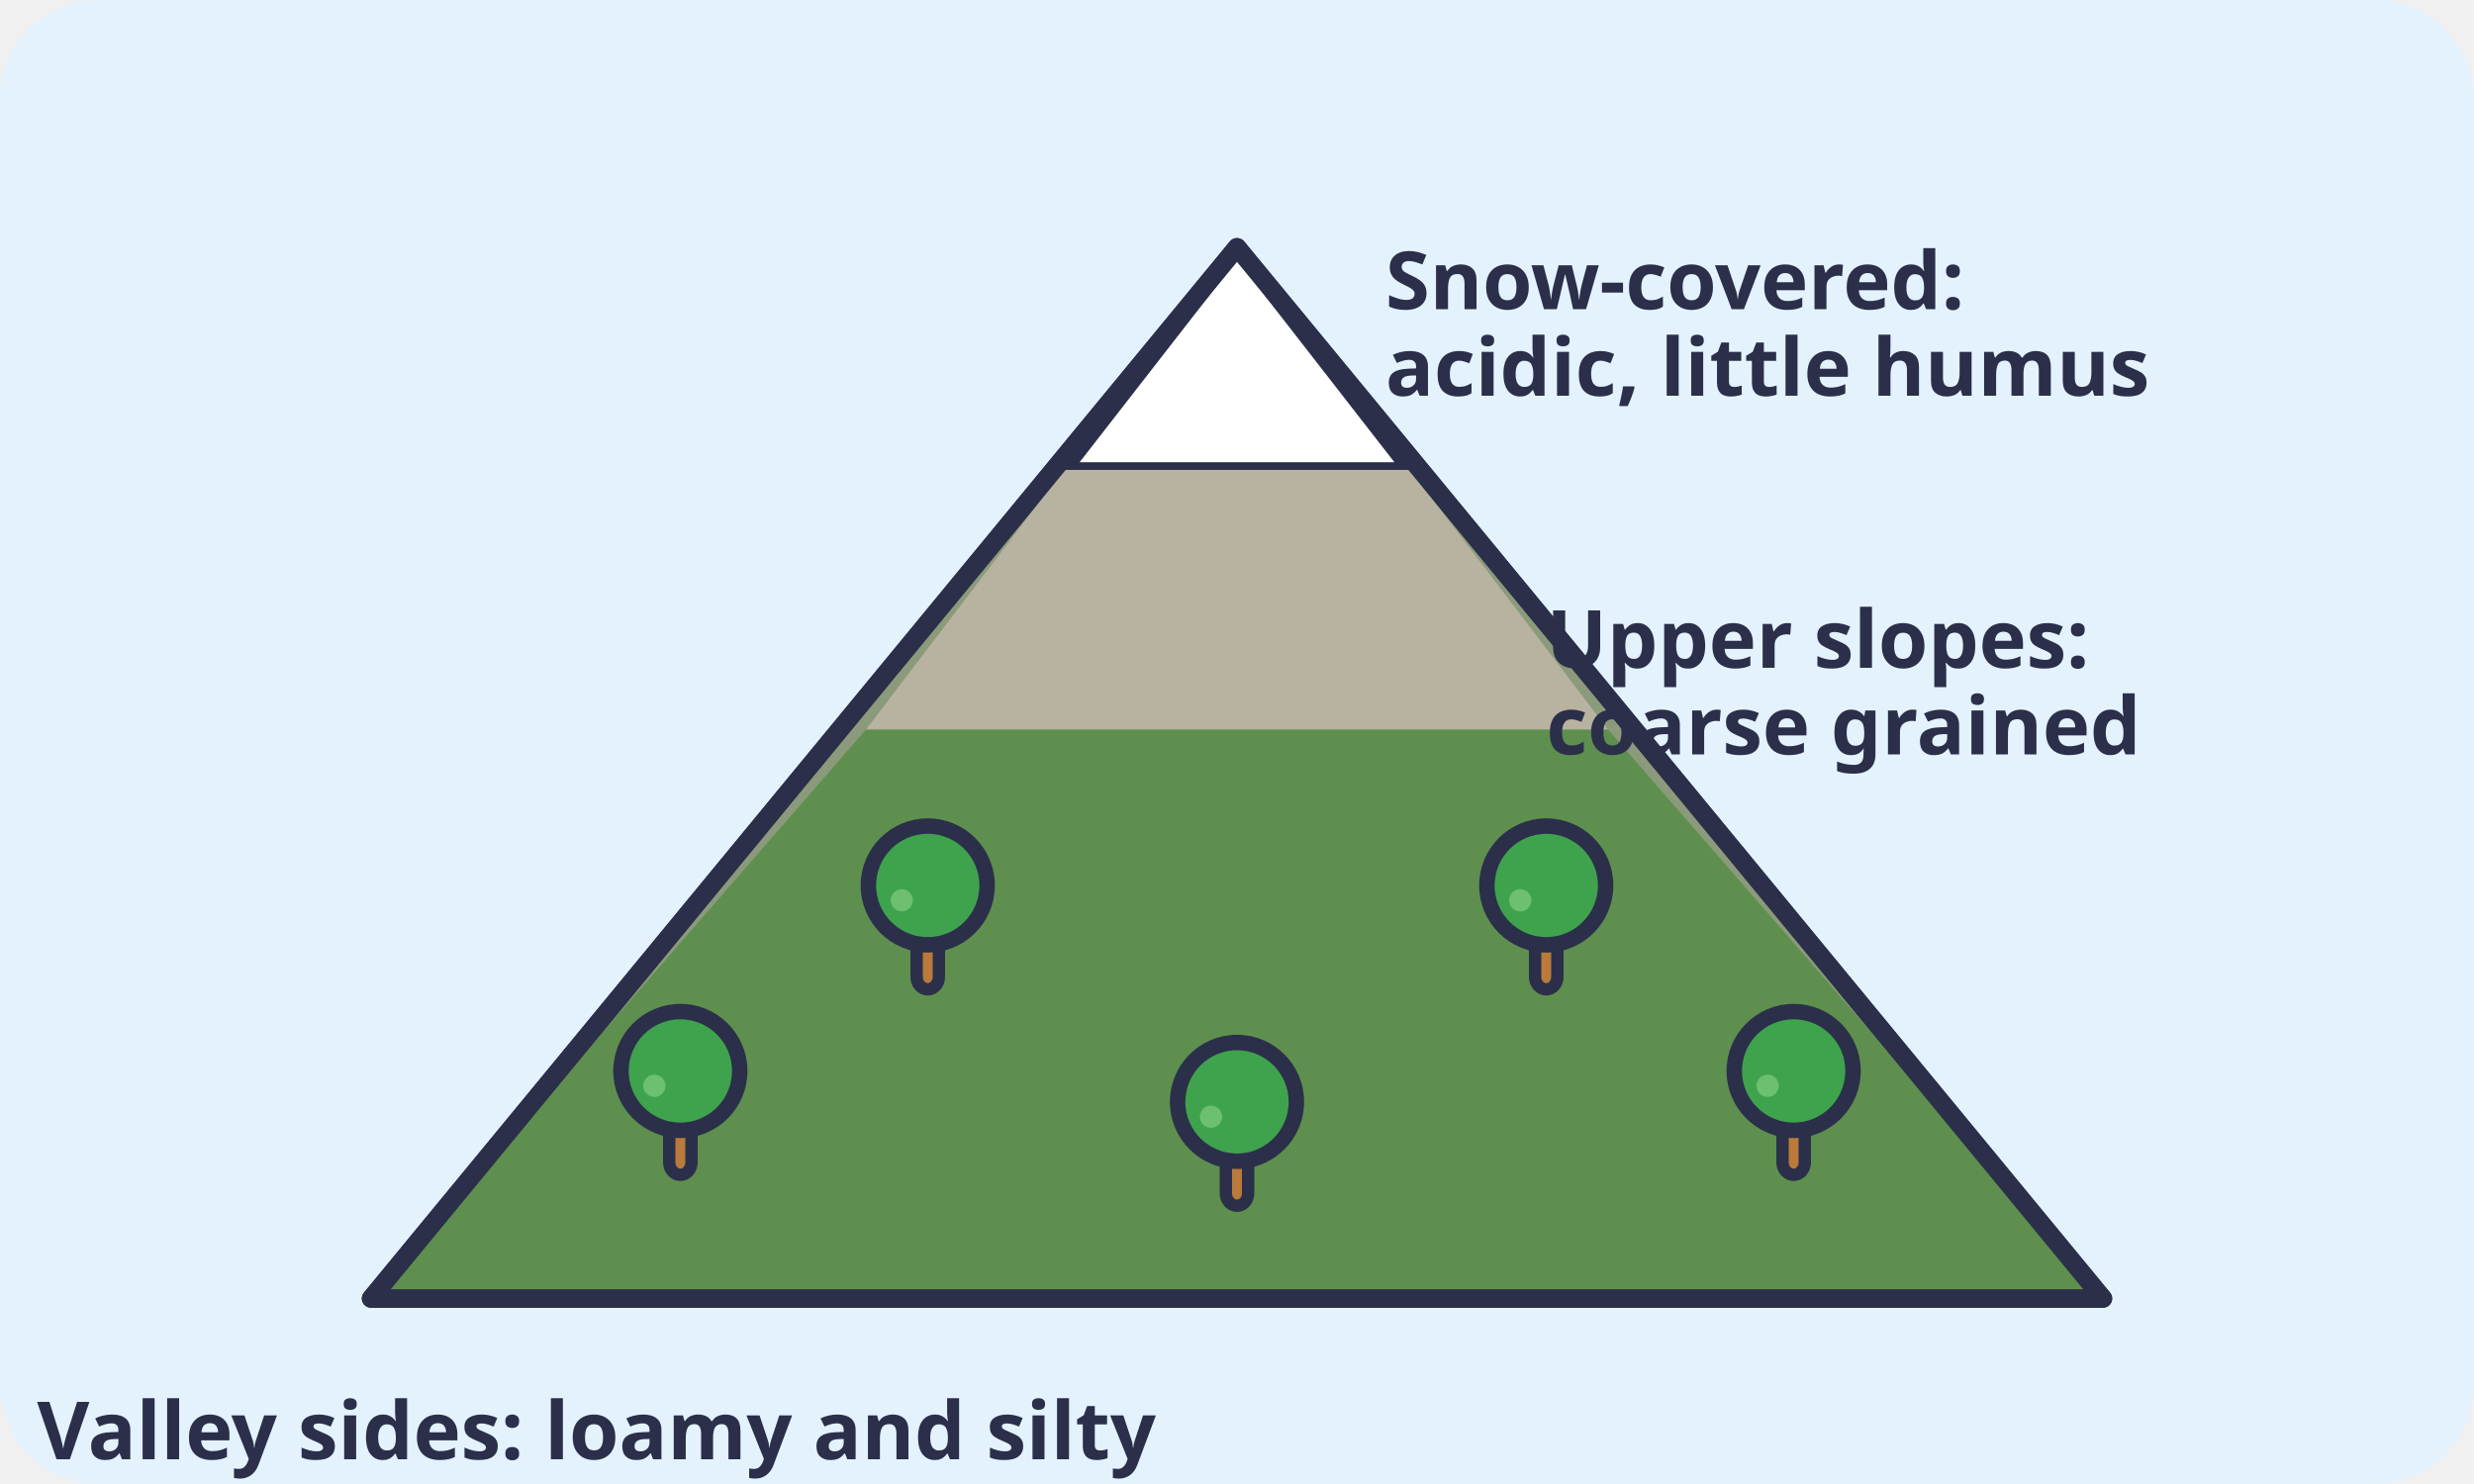
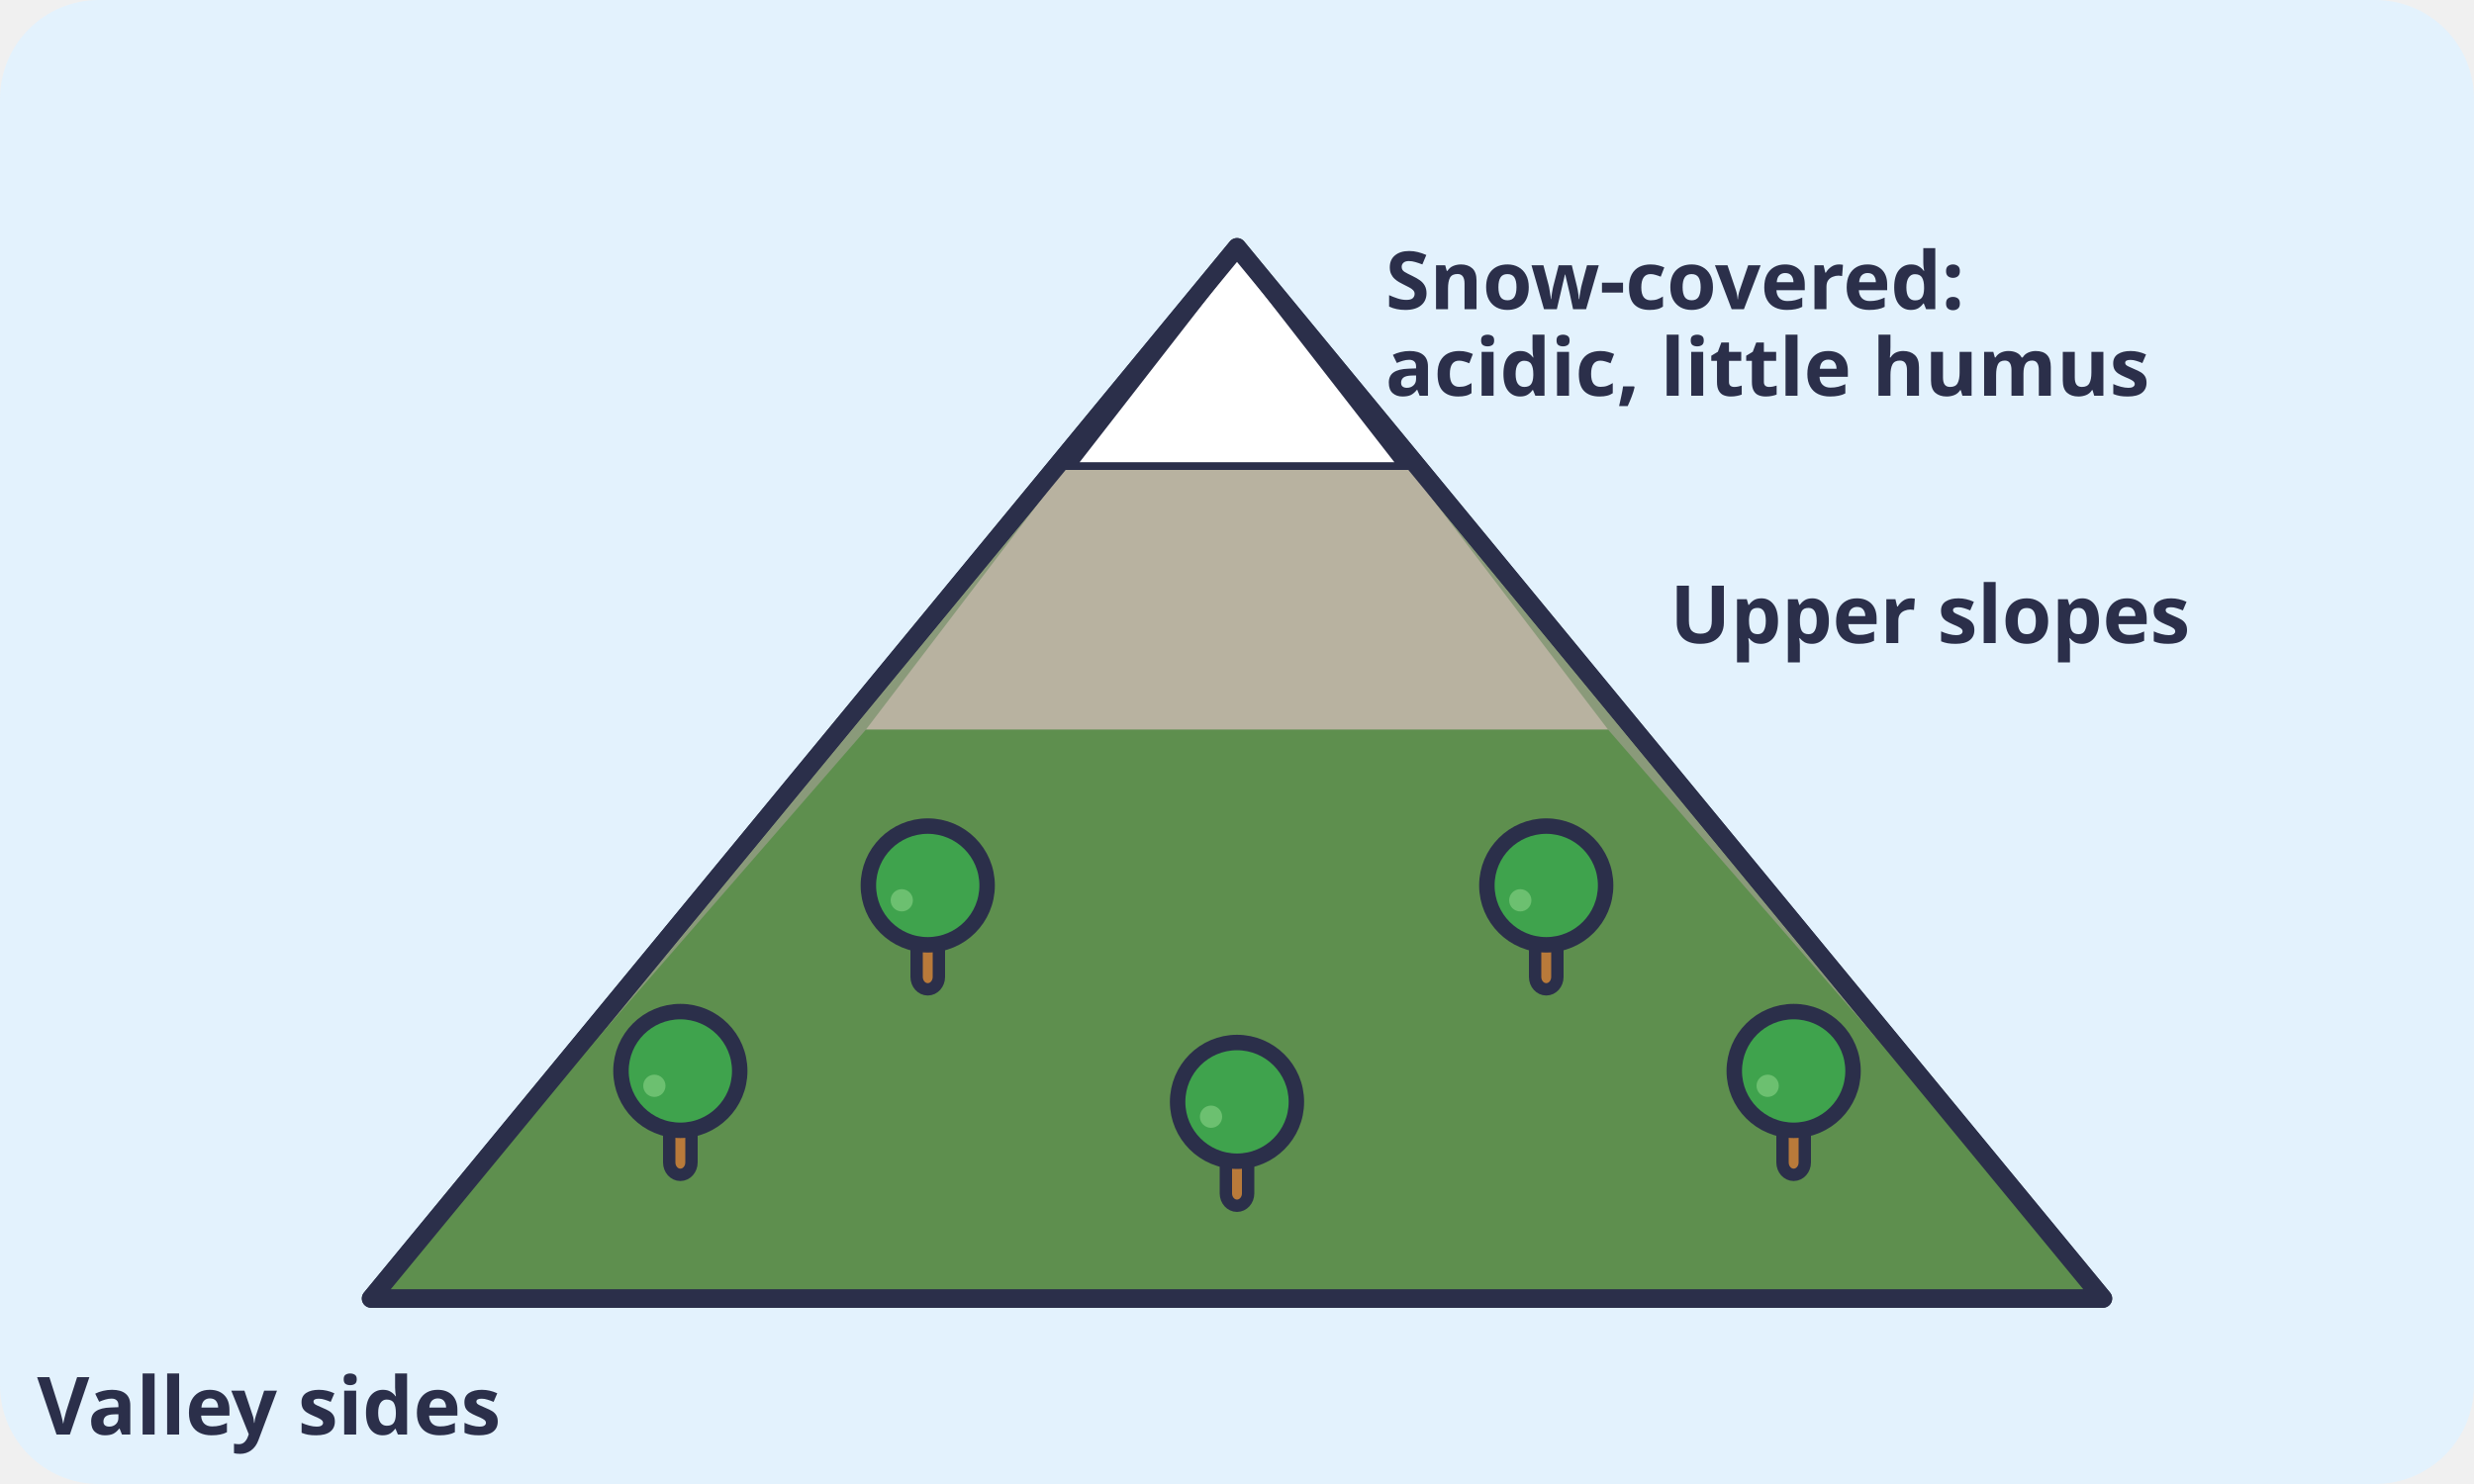
<svg xmlns="http://www.w3.org/2000/svg" viewBox="0 0 400 240" role="img">
  <style>text{font-family:sans-serif;font-weight:700;fill:#2B2F4A;font-size:13px}.h{paint-order:stroke;stroke:#FFF9EE;stroke-width:4px;stroke-linejoin:round}.pu{animation:pu 2.4s ease-in-out infinite}@keyframes pu{0%,100%{opacity:1}50%{opacity:.45}}.bob{animation:bob 2.4s ease-in-out infinite}@keyframes bob{50%{transform:translateY(-4px)}}.spin{transform-box:fill-box;transform-origin:center;animation:spin 4s linear infinite}@keyframes spin{to{transform:rotate(360deg)}}.fall{animation:fall 2s linear infinite}@keyframes fall{0%{transform:translateY(-8px);opacity:0}30%{opacity:1}100%{transform:translateY(26px);opacity:0}}.rise{animation:rise 3s ease-out infinite}@keyframes rise{0%{transform:translateY(8px);opacity:.9}100%{transform:translateY(-22px);opacity:0}}.flow{stroke-dasharray:8 6;animation:flow 1s linear infinite}@keyframes flow{to{stroke-dashoffset:-14}}.sway{transform-box:fill-box;transform-origin:50% 100%;animation:sway 3s ease-in-out infinite}@keyframes sway{50%{transform:rotate(4deg)}}.tilt{transform-box:fill-box;transform-origin:center;animation:tilt 4s ease-in-out infinite}@keyframes tilt{0%,100%{transform:rotate(-4deg)}50%{transform:rotate(4deg)}}.slide{animation:slide 3s ease-in-out infinite}@keyframes slide{50%{transform:translateX(10px)}}@media (prefers-reduced-motion: reduce){*{animation:none!important}}</style>
  <rect width="100%" height="100%" rx="16" fill="#E3F2FD" />
  <polygon points="60,210 200,40 340,210" fill="#8A9A7A" stroke="#2B2F4A" stroke-width="3" stroke-linejoin="round" />
  <polygon points="200,40 172,76 228,76" fill="#FFFFFF" stroke="#2B2F4A" stroke-width="2.5" stroke-linejoin="round" />
  <polygon points="172,76 228,76 260,118 140,118" fill="#B8B2A0" stroke="#2B2F4A" stroke-width="0" stroke-linejoin="round" />
  <polygon points="140,118 260,118 340,210 60,210" fill="#5E8F4E" />
  <line x1="172" y1="76" x2="140" y2="118" stroke="#2B2F4A" stroke-width="0" stroke-linecap="round" />
  <path d="M60 210L200 40L340 210Z" fill="none" stroke="#2B2F4A" stroke-width="3" stroke-linecap="round" stroke-linejoin="round" />
  <rect x="108.2" y="181.6" width="3.6" height="8.4" rx="2" fill="#B97A3A" stroke="#2B2F4A" stroke-width="2" />
  <circle cx="110" cy="173.2" r="9.6" fill="#3FA34D" stroke="#2B2F4A" stroke-width="2.5" />
  <circle cx="105.8" cy="175.6" r="1.8" fill="#6CC070" />
  <rect x="148.2" y="151.6" width="3.6" height="8.4" rx="2" fill="#B97A3A" stroke="#2B2F4A" stroke-width="2" />
  <circle cx="150" cy="143.2" r="9.6" fill="#3FA34D" stroke="#2B2F4A" stroke-width="2.5" />
  <circle cx="145.8" cy="145.6" r="1.8" fill="#6CC070" />
  <rect x="248.2" y="151.6" width="3.6" height="8.4" rx="2" fill="#B97A3A" stroke="#2B2F4A" stroke-width="2" />
  <circle cx="250" cy="143.2" r="9.6" fill="#3FA34D" stroke="#2B2F4A" stroke-width="2.5" />
  <circle cx="245.8" cy="145.6" r="1.8" fill="#6CC070" />
  <rect x="288.2" y="181.6" width="3.6" height="8.4" rx="2" fill="#B97A3A" stroke="#2B2F4A" stroke-width="2" />
  <circle cx="290" cy="173.2" r="9.6" fill="#3FA34D" stroke="#2B2F4A" stroke-width="2.5" />
  <circle cx="285.8" cy="175.6" r="1.8" fill="#6CC070" />
  <rect x="198.2" y="186.6" width="3.6" height="8.4" rx="2" fill="#B97A3A" stroke="#2B2F4A" stroke-width="2" />
  <circle cx="200" cy="178.2" r="9.6" fill="#3FA34D" stroke="#2B2F4A" stroke-width="2.5" />
  <circle cx="195.8" cy="180.6" r="1.8" fill="#6CC070" />
  <text x="224" y="50" font-size="11" text-anchor="start">Snow-covered:</text>
  <text x="224" y="64" font-size="11" text-anchor="start">acidic, little humus</text>
-   <text x="250" y="108" font-size="11" text-anchor="start">Upper slopes:</text>
-   <text x="250" y="122" font-size="11" text-anchor="start">coarse grained</text>
-   <text x="6" y="236" font-size="11" text-anchor="start">Valley sides: loamy and silty</text>
+   <text x="270" y="104" font-size="11" text-anchor="start">Upper slopes</text>
+   <text x="6" y="232" font-size="11" text-anchor="start">Valley sides</text>
</svg>
